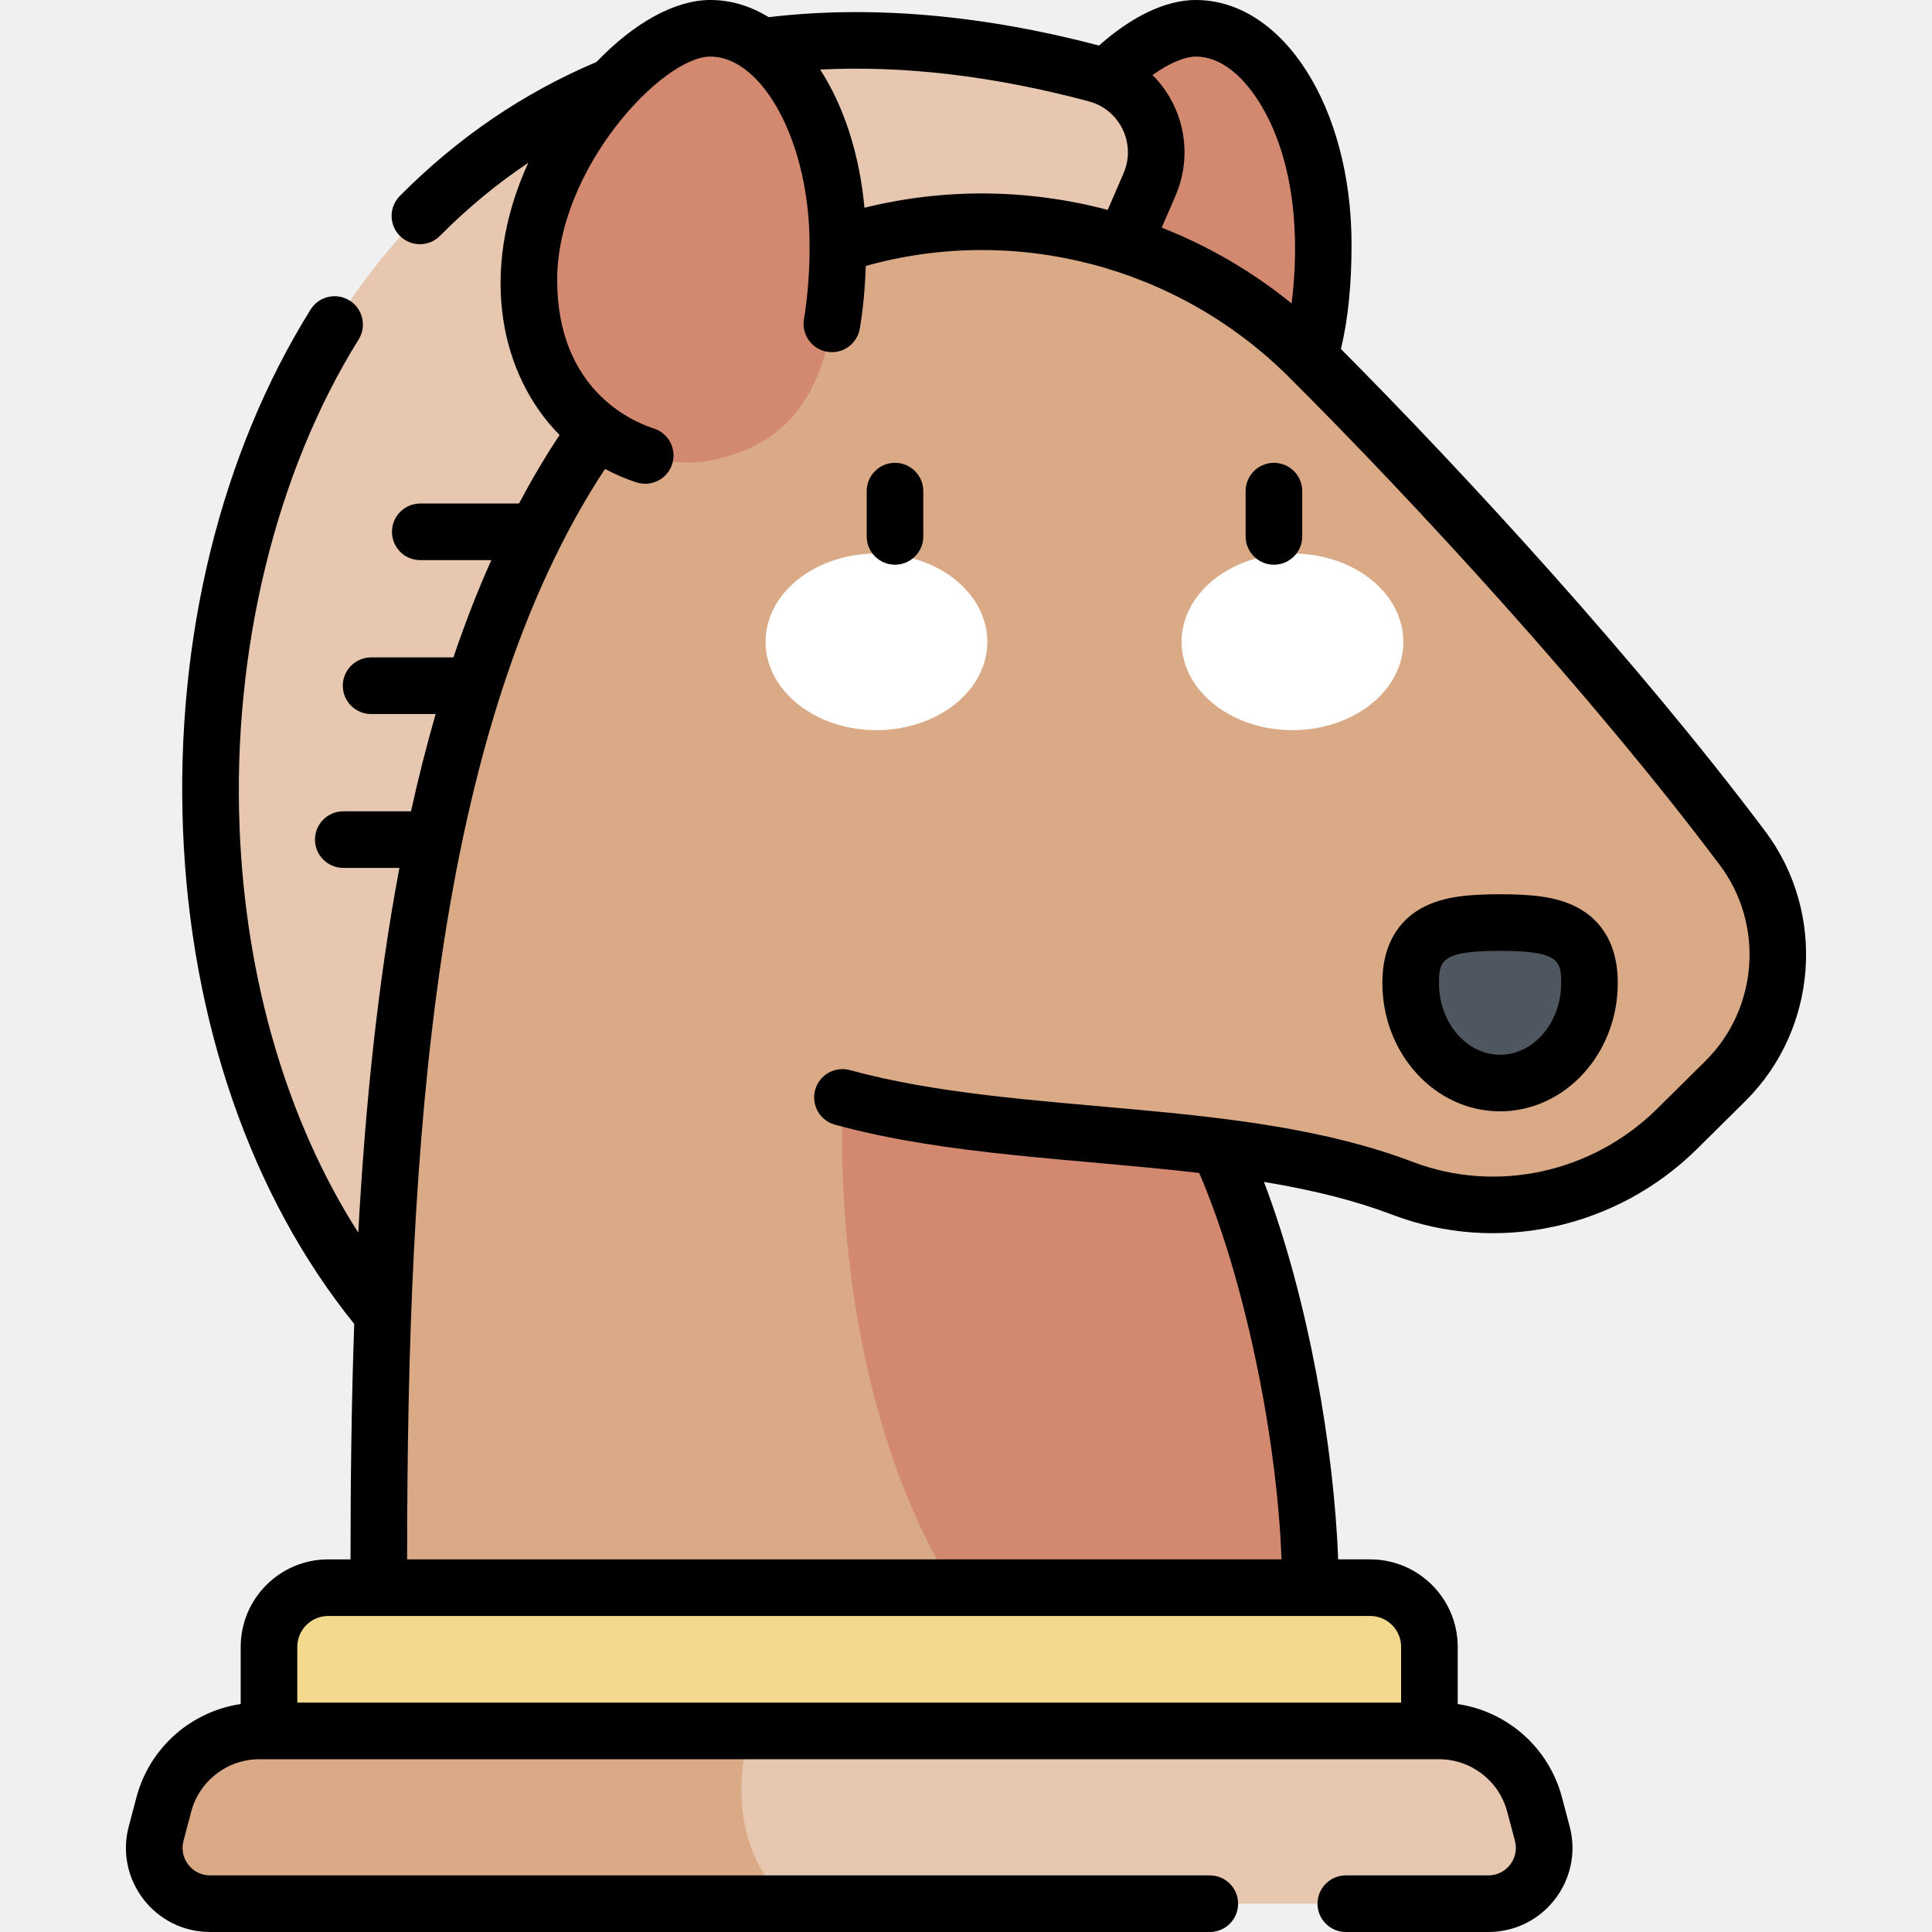
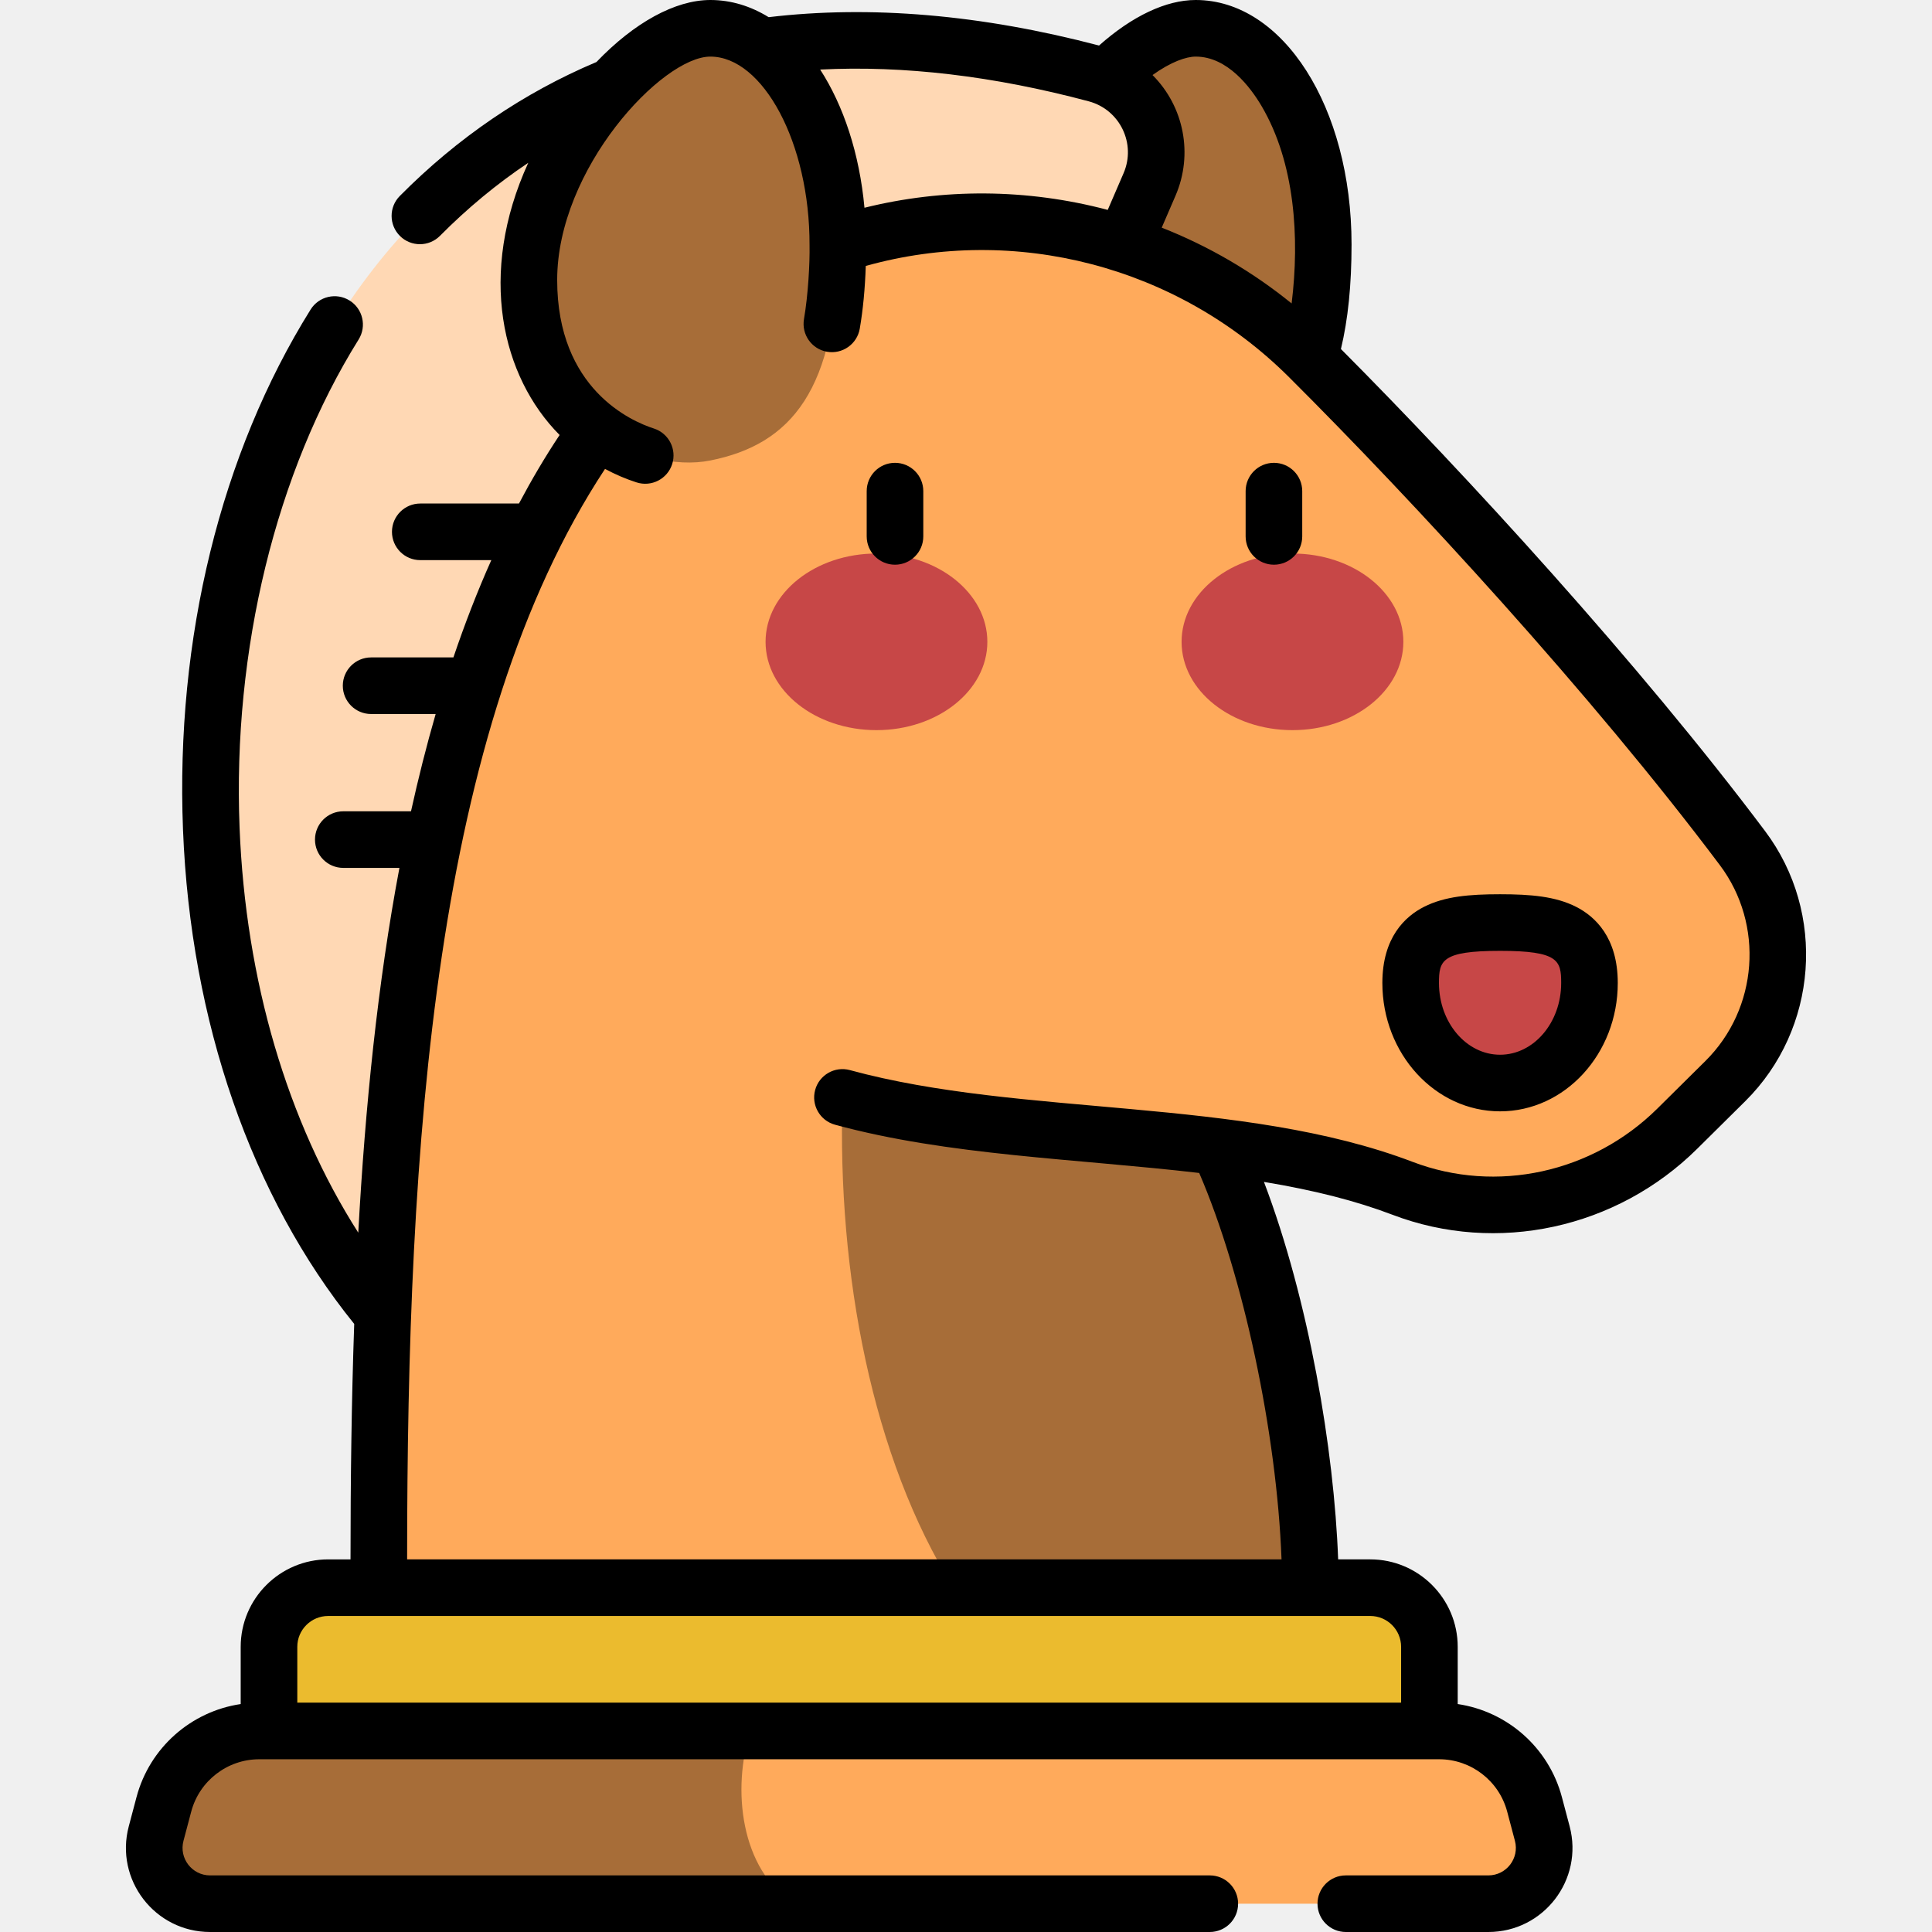
<svg xmlns="http://www.w3.org/2000/svg" id="Capa_1" enable-background="new 0 0 512 512" height="512" viewBox="0 0 512 512" width="512">
+   <style>
+         .knight-light-main {
+             fill: #ffaa5b;
+         }
+ 
+         .knight-light-main-light {
+             fill: #ffd8b4;
+         }
+ 
+         .knight-light-main-shadow {
+             fill: #a76d38;
+         }
+ 
+         .knight-light-blush {
+             fill: #c74747
+         }
+ 
+         .light-accent {
+             fill: #ebbb2e;
+         }
+ 
+         .light-accent-shadow {
+             fill: #ac830a
+         }
+     </style>
  <g>
-     <path d="m268.795 74.193c0 36.97 29.785 51.487 48.088 47.839 21.267-4.239 33.791-18.546 33.791-57.266 0-31.627-15.129-57.266-33.791-57.266s-48.088 35.066-48.088 66.693z" fill="#d2896f" />
-     <path d="m290.575 81.454 14.067-32.575c5.199-12.04-1.501-25.887-14.172-29.272-43.978-11.747-120.405-21.707-179.192 37.61-70.379 71.014-75.41 218.506-5.952 295.547z" fill="#e7c7af" />
-     <path d="m378.809 458.721h-307.523v-22.294c0-8.658 7.019-15.677 15.677-15.677h276.169c8.658 0 15.677 7.019 15.677 15.677z" fill="#f2d98d" />
-     <path d="m381.383 458.721h-312.67c-11.868 0-22.248 7.989-25.288 19.46l-2.05 7.736c-2.487 9.386 4.59 18.583 14.3 18.583h338.745c9.71 0 16.787-9.196 14.3-18.583l-2.05-7.736c-3.039-11.471-13.42-19.46-25.287-19.46z" fill="#e7c7af" />
-     <path d="m198.899 458.721h-130.186c-11.868 0-22.248 7.988-25.288 19.46l-2.05 7.736c-2.487 9.386 4.59 18.583 14.3 18.583h154.766c-14.251-8.965-16.544-30.525-11.542-45.779z" fill="#daa985" />
-     <path d="m461.779 224.767c-32.598-43.427-78.981-94.34-114.857-130.107-47.11-46.969-123.599-48.209-171.031-1.566-67.57 67.952-75.855 199.024-75.491 328.18l246.876-.696c-.097-34.428-9.486-84.792-24.369-116.682 17.206 2.167 33.808 5.313 48.798 11.026 25.161 9.59 53.636 3.147 72.775-15.793 4.258-4.214 8.57-8.484 12.757-12.633 16.71-16.562 18.666-42.914 4.542-61.729z" fill="#daa985" />
-     <path d="m223.261 290.827c-1.387 46.708 7.856 95.517 29.449 130.017l94.567-.267c-.097-34.428-9.485-84.792-24.369-116.682-33.379-4.201-69.036-4.712-99.647-13.068z" fill="#d2896f" />
-     <path d="m140.159 74.193c0 36.97 29.785 51.487 48.088 47.839 21.267-4.239 33.791-18.546 33.791-57.266 0-31.627-15.129-57.266-33.791-57.266s-48.088 35.066-48.088 66.693z" fill="#d2896f" />
-     <g>
-       <ellipse cx="232.271" cy="170.093" fill="#fff" rx="29.387" ry="23.403" />
-       <ellipse cx="342.518" cy="170.093" fill="#fff" rx="29.387" ry="23.403" />
-       <path d="m421.228 260.504c0-14.643-10.608-16.019-23.693-16.019-13.086 0-23.694 1.376-23.694 16.019s10.608 26.513 23.694 26.513c13.085-.001 23.693-11.871 23.693-26.513z" fill="#4e5660" />
+     <path d="m268.795 74.193c0 36.97 29.785 51.487 48.088 47.839 21.267-4.239 33.791-18.546 33.791-57.266 0-31.627-15.129-57.266-33.791-57.266s-48.088 35.066-48.088 66.693z" class="knight-light-main-shadow" />
+     <path d="m290.575 81.454 14.067-32.575c5.199-12.04-1.501-25.887-14.172-29.272-43.978-11.747-120.405-21.707-179.192 37.61-70.379 71.014-75.41 218.506-5.952 295.547z" class="knight-light-main-light" />
+     <path d="m378.809 458.721h-307.523v-22.294c0-8.658 7.019-15.677 15.677-15.677h276.169c8.658 0 15.677 7.019 15.677 15.677z" class="light-accent" />
+     <path d="m381.383 458.721h-312.67c-11.868 0-22.248 7.989-25.288 19.46l-2.05 7.736c-2.487 9.386 4.59 18.583 14.3 18.583h338.745c9.71 0 16.787-9.196 14.3-18.583l-2.05-7.736c-3.039-11.471-13.42-19.46-25.287-19.46z" class="knight-light-main" />
+     <path d="m198.899 458.721h-130.186c-11.868 0-22.248 7.988-25.288 19.46l-2.05 7.736c-2.487 9.386 4.59 18.583 14.3 18.583h154.766c-14.251-8.965-16.544-30.525-11.542-45.779z" class="knight-light-main-shadow" />
+     <path d="m461.779 224.767c-32.598-43.427-78.981-94.34-114.857-130.107-47.11-46.969-123.599-48.209-171.031-1.566-67.57 67.952-75.855 199.024-75.491 328.18l246.876-.696c-.097-34.428-9.486-84.792-24.369-116.682 17.206 2.167 33.808 5.313 48.798 11.026 25.161 9.59 53.636 3.147 72.775-15.793 4.258-4.214 8.57-8.484 12.757-12.633 16.71-16.562 18.666-42.914 4.542-61.729z" class="knight-light-main" />
+     <path d="m223.261 290.827c-1.387 46.708 7.856 95.517 29.449 130.017l94.567-.267c-.097-34.428-9.485-84.792-24.369-116.682-33.379-4.201-69.036-4.712-99.647-13.068z" class="knight-light-main-shadow" />
+     <path d="m140.159 74.193c0 36.97 29.785 51.487 48.088 47.839 21.267-4.239 33.791-18.546 33.791-57.266 0-31.627-15.129-57.266-33.791-57.266s-48.088 35.066-48.088 66.693z" class="knight-light-main-shadow" />
+     <g class="knight-light-blush">
+       <ellipse cx="232.271" cy="170.093" rx="29.387" ry="23.403" />
+       <ellipse cx="342.518" cy="170.093" rx="29.387" ry="23.403" />
+       <path d="m421.228 260.504c0-14.643-10.608-16.019-23.693-16.019-13.086 0-23.694 1.376-23.694 16.019s10.608 26.513 23.694 26.513c13.085-.001 23.693-11.871 23.693-26.513z" />
    </g>
    <path d="m467.778 220.264c-33.469-44.587-79.383-94.584-112.418-127.771 1.882-7.835 2.814-16.948 2.814-27.727-.001-36.317-18.138-64.766-41.292-64.766-7.866 0-16.847 4.259-25.625 12.067-31.164-8.196-60.595-10.716-87.553-7.517-4.754-2.931-9.962-4.55-15.457-4.55-9.336 0-20.196 6.008-30.185 16.437-19.283 8.132-36.81 20.063-52.111 35.501-2.916 2.942-2.895 7.69.048 10.606 2.932 2.906 7.681 2.904 10.606-.048 7.272-7.338 15.091-13.798 23.389-19.351-13.486 29.5-7.026 56.697 8.306 72.135-3.851 5.793-7.425 11.864-10.77 18.161h-26.156c-4.143 0-7.5 3.358-7.5 7.5s3.357 7.5 7.5 7.5h18.828c-3.695 8.258-7.028 16.87-10.044 25.781h-21.81c-4.142 0-7.5 3.358-7.5 7.5s3.358 7.5 7.5 7.5h17.106c-2.421 8.37-4.59 16.974-6.535 25.78h-17.944c-4.143 0-7.5 3.358-7.5 7.5s3.357 7.5 7.5 7.5h14.875c-5.741 30.487-9.066 63.094-10.905 96.67-18.808-29.492-29.85-66.832-31.457-107.347-1.868-47.07 9.632-94.217 31.55-129.353 2.192-3.515 1.121-8.141-2.394-10.333-3.516-2.193-8.141-1.121-10.333 2.394-23.817 38.181-35.825 87.15-33.812 137.888 2.016 50.82 18.108 97.177 45.371 130.934-.72 20.633-.977 41.518-.979 62.398h-5.928c-12.779 0-23.177 10.397-23.177 23.177v15.163c-13.138 1.944-24.132 11.54-27.611 24.671l-2.05 7.736c-3.747 14.142 6.908 28 21.55 28h264.935c4.143 0 7.5-3.358 7.5-7.5s-3.357-7.5-7.5-7.5h-264.935c-4.787 0-8.278-4.53-7.05-9.162l2.05-7.736c2.165-8.173 9.582-13.881 18.037-13.881h312.671c8.455 0 15.872 5.708 18.037 13.881l2.05 7.736c1.227 4.628-2.258 9.162-7.051 9.162h-37.766c-4.143 0-7.5 3.358-7.5 7.5s3.357 7.5 7.5 7.5h37.766c14.634 0 25.302-13.846 21.551-28.003l-2.05-7.735c-3.479-13.13-14.474-22.727-27.611-24.671v-15.163c0-12.78-10.397-23.177-23.177-23.177h-8.509c-1.061-28.985-7.766-68.747-19.664-100.034 13.479 2.236 24.506 5.066 34.075 8.713 27.658 10.542 59.345 3.684 80.721-17.471 4.261-4.216 8.573-8.486 12.761-12.637 19.279-19.107 21.542-49.87 5.262-71.558zm-150.896-205.264c8.452 0 14.551 8.198 17.435 13.084 8.856 15.008 10.129 34.912 7.977 52.337-10.398-8.443-22.006-15.208-34.426-20.093l3.66-8.475c4.708-10.903 2.298-23.555-6.097-31.965 4.895-3.512 8.919-4.888 11.451-4.888zm-28.347 11.854c8.244 2.202 12.605 11.219 9.222 19.052l-4.197 9.72c-21.491-5.693-43.65-5.73-64.467-.569-1.322-14.364-5.545-27.055-11.739-36.624 22.136-1.119 46.008 1.696 71.181 8.421zm74.597 401.397c4.509 0 8.177 3.668 8.177 8.177v14.793h-292.523v-14.793c0-4.509 3.668-8.177 8.177-8.177zm88.824-147.083c-4.184 4.148-8.495 8.416-12.752 12.629-17.207 17.027-42.652 22.569-64.828 14.116-45.364-17.29-103.544-11.875-149.14-24.322-4-1.09-8.12 1.263-9.211 5.26-1.091 3.996 1.265 8.12 5.26 9.21 29.921 8.167 63.87 8.983 96.515 12.787 11.675 27.034 20.565 68.913 21.821 102.402h-231.73c.011-110.072 7.044-220.054 52.444-288.983 2.764 1.489 5.577 2.68 8.361 3.575 3.953 1.269 8.17-.908 9.435-4.844 1.269-3.943-.9-8.168-4.844-9.436-6.013-1.933-25.629-10.486-25.629-39.369 0-29.479 27.829-59.193 40.588-59.193 13.946 0 26.377 22.934 26.289 49.988.094 4.722-.365 13.14-1.472 19.568-.702 4.082 2.037 7.961 6.119 8.664 4.081.701 7.961-2.037 8.664-6.118.858-4.986 1.39-10.561 1.594-16.623 39.564-11.072 82.579-.026 112.186 29.493.002.002.003.003.005.005.008.008.017.016.025.025 32.846 32.75 80.065 83.897 114.125 129.268 11.805 15.726 10.162 38.038-3.825 51.898zm-214.772-158.515c-4.143 0-7.5 3.358-7.5 7.5v12c0 4.142 3.357 7.5 7.5 7.5s7.5-3.358 7.5-7.5v-12c0-4.142-3.357-7.5-7.5-7.5zm100.421 0c-4.143 0-7.5 3.358-7.5 7.5v12c0 4.142 3.357 7.5 7.5 7.5s7.5-3.358 7.5-7.5v-12c0-4.142-3.358-7.5-7.5-7.5zm80.075 117.661c-5.448-2.763-11.994-3.329-20.146-3.329s-14.697.566-20.146 3.329c-5.04 2.556-11.048 8.133-11.048 20.189 0 18.755 13.993 34.013 31.193 34.013s31.193-15.258 31.193-34.013c.002-12.056-6.006-17.633-11.046-20.189zm-20.145 39.202c-8.929 0-16.193-8.529-16.193-19.013 0-5.907.655-8.518 16.193-8.518s16.193 2.611 16.193 8.518c0 10.484-7.265 19.013-16.193 19.013z" />
  </g>
</svg>
